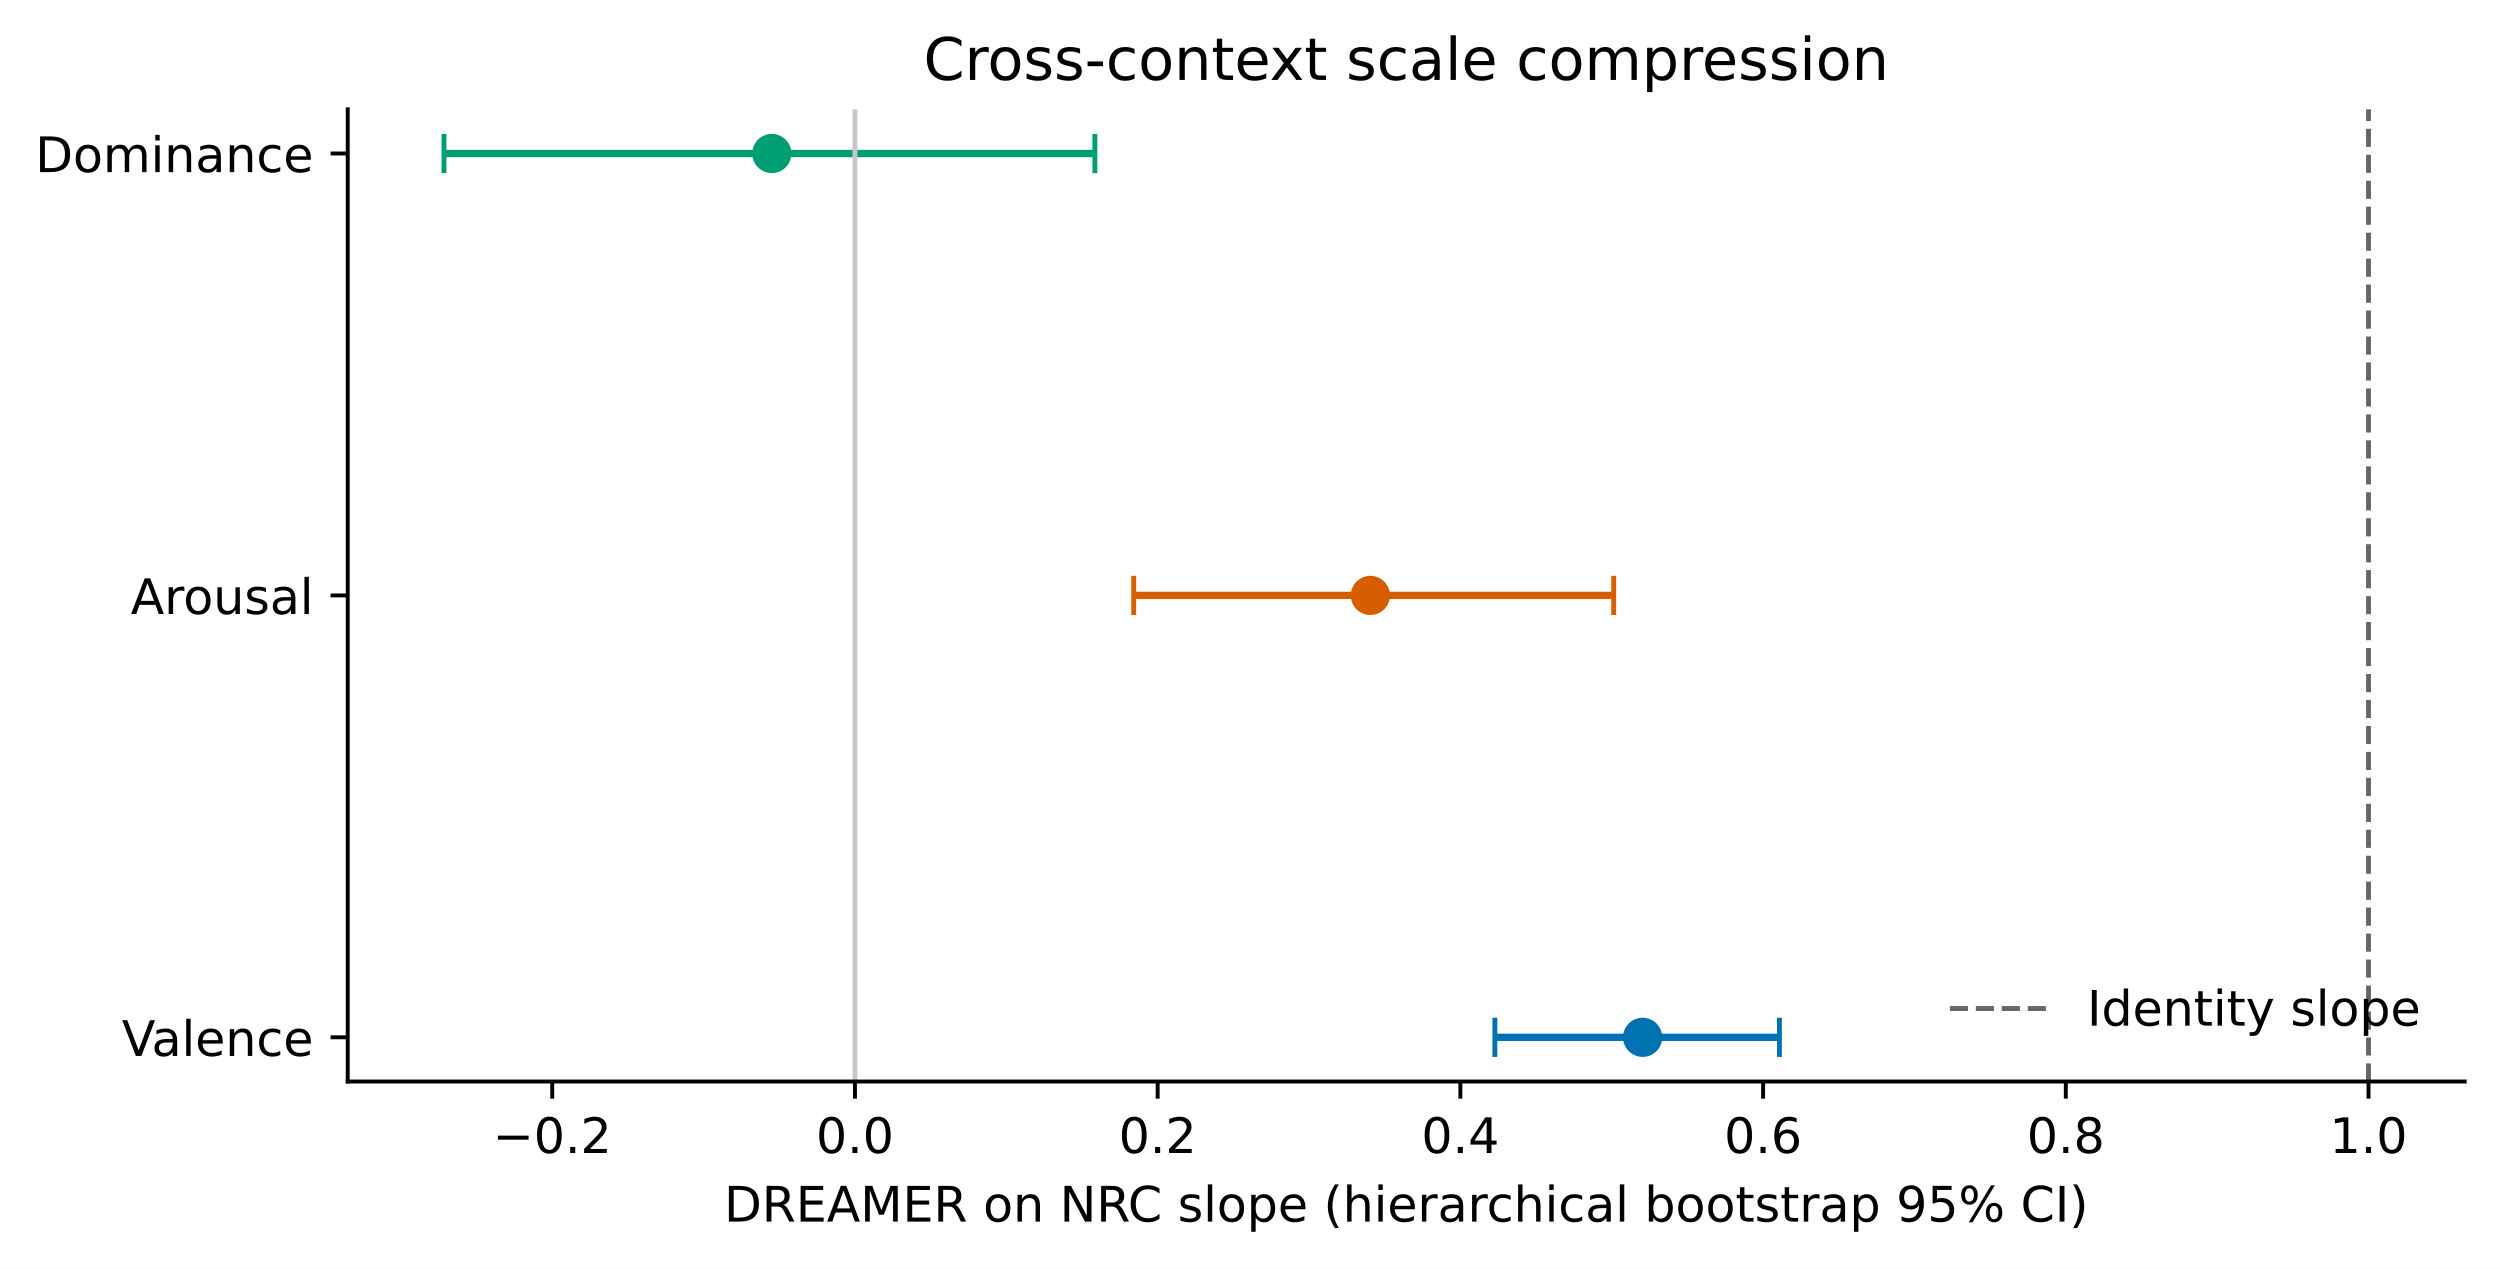
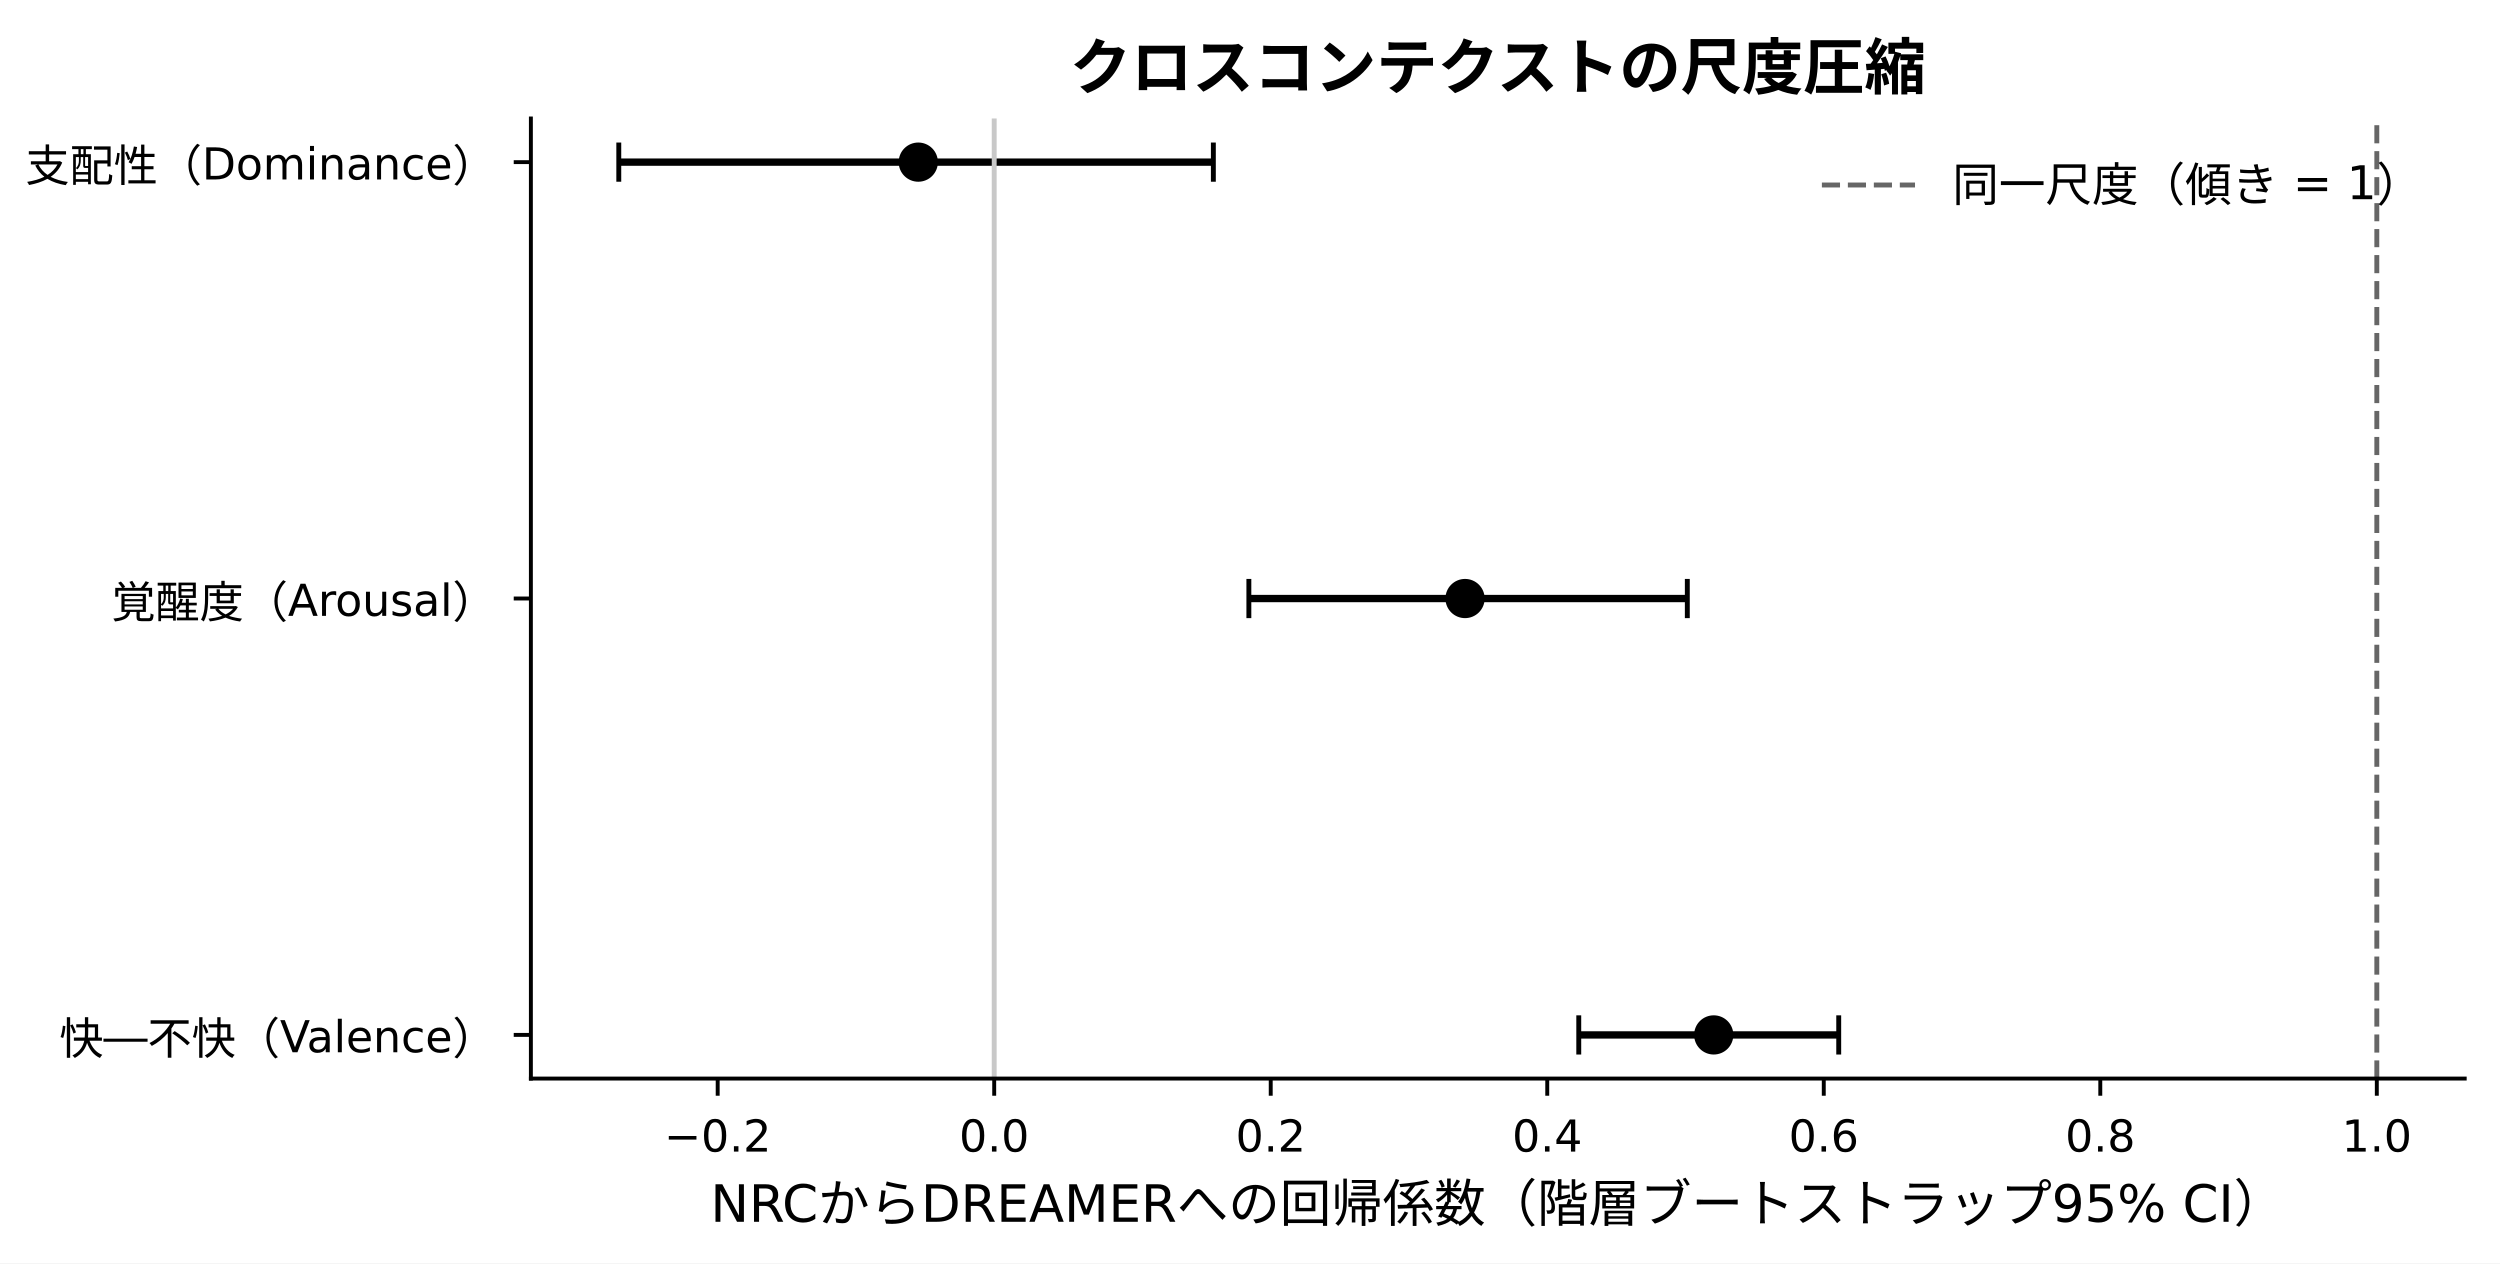
- <svg xmlns="http://www.w3.org/2000/svg" xmlns:xlink="http://www.w3.org/1999/xlink" width="510.392pt" height="258.999pt" viewBox="0 0 510.392 258.999" version="1.1">
+ <svg xmlns="http://www.w3.org/2000/svg" xmlns:xlink="http://www.w3.org/1999/xlink" width="510.026pt" height="257.738pt" viewBox="0 0 510.026 257.738" version="1.1">
  <defs>
    <style type="text/css">*{stroke-linejoin: round; stroke-linecap: butt}</style>
  </defs>
  <g id="figure_1">
    <g id="patch_1">
-       <path d="M 0 258.999  L 510.392 258.999  L 510.392 0  L 0 0  z " style="fill: #ffffff" />
+       <path d="M 0 257.738 L 510.026 257.738 L 510.026 0 L 0 0 z " style="fill: #ffffff" />
    </g>
    <g id="axes_1">
      <g id="patch_2">
-         <path d="M 70.992 220.799  L 503.192 220.799  L 503.192 22.318  L 70.992 22.318  z " style="fill: #ffffff" />
+         <path d="M 108.306 220.038 L 502.826 220.038 L 502.826 24.174 L 108.306 24.174 z " style="fill: #ffffff" />
      </g>
      <g id="matplotlib.axis_1">
        <g id="xtick_1">
          <g id="line2d_1">
            <defs>
-               <path id="mdf4a1d8938" d="M 0 0  L 0 3.5  " style="stroke: #000000; stroke-width: 0.8" />
+               <path id="m882ecd8bda" d="M 0 0 L 0 3.5 " style="stroke: #000000; stroke-width: 0.8" />
            </defs>
            <g>
-               <use xlink:href="#mdf4a1d8938" x="112.741" y="220.799" style="stroke: #000000; stroke-width: 0.8" />
+               <use xlink:href="#m882ecd8bda" x="146.415" y="220.038" style="stroke: #000000; stroke-width: 0.8" />
            </g>
          </g>
          <g id="text_1">
-             <g transform="translate(100.5997 235.3963) scale(0.1 -0.1)">
-               <defs>
-                 <path id="DejaVuSans-c9c" d="M 678 2272  L 4684 2272  L 4684 1741  L 678 1741  L 678 2272  z " transform="scale(0.015625)" />
-                 <path id="DejaVuSans-13" d="M 2034 4250  Q 1547 4250 1301 3770  Q 1056 3291 1056 2328  Q 1056 1369 1301 889  Q 1547 409 2034 409  Q 2525 409 2770 889  Q 3016 1369 3016 2328  Q 3016 3291 2770 3770  Q 2525 4250 2034 4250  z M 2034 4750  Q 2819 4750 3233 4129  Q 3647 3509 3647 2328  Q 3647 1150 3233 529  Q 2819 -91 2034 -91  Q 1250 -91 836 529  Q 422 1150 422 2328  Q 422 3509 836 4129  Q 1250 4750 2034 4750  z " transform="scale(0.015625)" />
-                 <path id="DejaVuSans-11" d="M 684 794  L 1344 794  L 1344 0  L 684 0  L 684 794  z " transform="scale(0.015625)" />
-                 <path id="DejaVuSans-15" d="M 1228 531  L 3431 531  L 3431 0  L 469 0  L 469 531  Q 828 903 1448 1529  Q 2069 2156 2228 2338  Q 2531 2678 2651 2914  Q 2772 3150 2772 3378  Q 2772 3750 2511 3984  Q 2250 4219 1831 4219  Q 1534 4219 1204 4116  Q 875 4013 500 3803  L 500 4441  Q 881 4594 1212 4672  Q 1544 4750 1819 4750  Q 2544 4750 2975 4387  Q 3406 4025 3406 3419  Q 3406 3131 3298 2873  Q 3191 2616 2906 2266  Q 2828 2175 2409 1742  Q 1991 1309 1228 531  z " transform="scale(0.015625)" />
-               </defs>
-               <use xlink:href="#DejaVuSans-c9c" />
-               <use xlink:href="#DejaVuSans-13" transform="translate(83.79688 0)" />
-               <use xlink:href="#DejaVuSans-11" transform="translate(147.4219 0)" />
-               <use xlink:href="#DejaVuSans-15" transform="translate(179.2031 0)" />
-             </g>
+             <text style="font-size: 9px; font-family: 'Meiryo', 'Yu Gothic', 'Hiragino Sans', 'Noto Sans JP', 'DejaVu Sans', sans-serif; text-anchor: middle" x="146.415" y="234.94" transform="rotate(-0 146.4154 234.9396)">−0.2</text>
          </g>
        </g>
        <g id="xtick_2">
          <g id="line2d_2">
            <g>
-               <use xlink:href="#mdf4a1d8938" x="174.542" y="220.799" style="stroke: #000000; stroke-width: 0.8" />
+               <use xlink:href="#m882ecd8bda" x="202.828" y="220.038" style="stroke: #000000; stroke-width: 0.8" />
            </g>
          </g>
          <g id="text_2">
-             <g transform="translate(166.5905 235.3963) scale(0.1 -0.1)">
-               <use xlink:href="#DejaVuSans-13" />
-               <use xlink:href="#DejaVuSans-11" transform="translate(63.625 0)" />
-               <use xlink:href="#DejaVuSans-13" transform="translate(95.40625 0)" />
-             </g>
+             <text style="font-size: 9px; font-family: 'Meiryo', 'Yu Gothic', 'Hiragino Sans', 'Noto Sans JP', 'DejaVu Sans', sans-serif; text-anchor: middle" x="202.828" y="234.94" transform="rotate(-0 202.8284 234.9396)">0.0</text>
          </g>
        </g>
        <g id="xtick_3">
          <g id="line2d_3">
            <g>
-               <use xlink:href="#mdf4a1d8938" x="236.343" y="220.799" style="stroke: #000000; stroke-width: 0.8" />
+               <use xlink:href="#m882ecd8bda" x="259.241" y="220.038" style="stroke: #000000; stroke-width: 0.8" />
            </g>
          </g>
          <g id="text_3">
-             <g transform="translate(228.3914 235.3963) scale(0.1 -0.1)">
-               <use xlink:href="#DejaVuSans-13" />
-               <use xlink:href="#DejaVuSans-11" transform="translate(63.625 0)" />
-               <use xlink:href="#DejaVuSans-15" transform="translate(95.40625 0)" />
-             </g>
+             <text style="font-size: 9px; font-family: 'Meiryo', 'Yu Gothic', 'Hiragino Sans', 'Noto Sans JP', 'DejaVu Sans', sans-serif; text-anchor: middle" x="259.241" y="234.94" transform="rotate(-0 259.2415 234.9396)">0.2</text>
          </g>
        </g>
        <g id="xtick_4">
          <g id="line2d_4">
            <g>
-               <use xlink:href="#mdf4a1d8938" x="298.144" y="220.799" style="stroke: #000000; stroke-width: 0.8" />
+               <use xlink:href="#m882ecd8bda" x="315.654" y="220.038" style="stroke: #000000; stroke-width: 0.8" />
            </g>
          </g>
          <g id="text_4">
-             <g transform="translate(290.1924 235.3963) scale(0.1 -0.1)">
-               <defs>
-                 <path id="DejaVuSans-17" d="M 2419 4116  L 825 1625  L 2419 1625  L 2419 4116  z M 2253 4666  L 3047 4666  L 3047 1625  L 3713 1625  L 3713 1100  L 3047 1100  L 3047 0  L 2419 0  L 2419 1100  L 313 1100  L 313 1709  L 2253 4666  z " transform="scale(0.015625)" />
-               </defs>
-               <use xlink:href="#DejaVuSans-13" />
-               <use xlink:href="#DejaVuSans-11" transform="translate(63.625 0)" />
-               <use xlink:href="#DejaVuSans-17" transform="translate(95.40625 0)" />
-             </g>
+             <text style="font-size: 9px; font-family: 'Meiryo', 'Yu Gothic', 'Hiragino Sans', 'Noto Sans JP', 'DejaVu Sans', sans-serif; text-anchor: middle" x="315.654" y="234.94" transform="rotate(-0 315.6545 234.9396)">0.4</text>
          </g>
        </g>
        <g id="xtick_5">
          <g id="line2d_5">
            <g>
-               <use xlink:href="#mdf4a1d8938" x="359.945" y="220.799" style="stroke: #000000; stroke-width: 0.8" />
+               <use xlink:href="#m882ecd8bda" x="372.067" y="220.038" style="stroke: #000000; stroke-width: 0.8" />
            </g>
          </g>
          <g id="text_5">
-             <g transform="translate(351.9933 235.3963) scale(0.1 -0.1)">
-               <defs>
-                 <path id="DejaVuSans-19" d="M 2113 2584  Q 1688 2584 1439 2293  Q 1191 2003 1191 1497  Q 1191 994 1439 701  Q 1688 409 2113 409  Q 2538 409 2786 701  Q 3034 994 3034 1497  Q 3034 2003 2786 2293  Q 2538 2584 2113 2584  z M 3366 4563  L 3366 3988  Q 3128 4100 2886 4159  Q 2644 4219 2406 4219  Q 1781 4219 1451 3797  Q 1122 3375 1075 2522  Q 1259 2794 1537 2939  Q 1816 3084 2150 3084  Q 2853 3084 3261 2657  Q 3669 2231 3669 1497  Q 3669 778 3244 343  Q 2819 -91 2113 -91  Q 1303 -91 875 529  Q 447 1150 447 2328  Q 447 3434 972 4092  Q 1497 4750 2381 4750  Q 2619 4750 2861 4703  Q 3103 4656 3366 4563  z " transform="scale(0.015625)" />
-               </defs>
-               <use xlink:href="#DejaVuSans-13" />
-               <use xlink:href="#DejaVuSans-11" transform="translate(63.625 0)" />
-               <use xlink:href="#DejaVuSans-19" transform="translate(95.40625 0)" />
-             </g>
+             <text style="font-size: 9px; font-family: 'Meiryo', 'Yu Gothic', 'Hiragino Sans', 'Noto Sans JP', 'DejaVu Sans', sans-serif; text-anchor: middle" x="372.067" y="234.94" transform="rotate(-0 372.0675 234.9396)">0.6</text>
          </g>
        </g>
        <g id="xtick_6">
          <g id="line2d_6">
            <g>
-               <use xlink:href="#mdf4a1d8938" x="421.746" y="220.799" style="stroke: #000000; stroke-width: 0.8" />
+               <use xlink:href="#m882ecd8bda" x="428.481" y="220.038" style="stroke: #000000; stroke-width: 0.8" />
            </g>
          </g>
          <g id="text_6">
-             <g transform="translate(413.7942 235.3963) scale(0.1 -0.1)">
-               <defs>
-                 <path id="DejaVuSans-1b" d="M 2034 2216  Q 1584 2216 1326 1975  Q 1069 1734 1069 1313  Q 1069 891 1326 650  Q 1584 409 2034 409  Q 2484 409 2743 651  Q 3003 894 3003 1313  Q 3003 1734 2745 1975  Q 2488 2216 2034 2216  z M 1403 2484  Q 997 2584 770 2862  Q 544 3141 544 3541  Q 544 4100 942 4425  Q 1341 4750 2034 4750  Q 2731 4750 3128 4425  Q 3525 4100 3525 3541  Q 3525 3141 3298 2862  Q 3072 2584 2669 2484  Q 3125 2378 3379 2068  Q 3634 1759 3634 1313  Q 3634 634 3220 271  Q 2806 -91 2034 -91  Q 1263 -91 848 271  Q 434 634 434 1313  Q 434 1759 690 2068  Q 947 2378 1403 2484  z M 1172 3481  Q 1172 3119 1398 2916  Q 1625 2713 2034 2713  Q 2441 2713 2670 2916  Q 2900 3119 2900 3481  Q 2900 3844 2670 4047  Q 2441 4250 2034 4250  Q 1625 4250 1398 4047  Q 1172 3844 1172 3481  z " transform="scale(0.015625)" />
-               </defs>
-               <use xlink:href="#DejaVuSans-13" />
-               <use xlink:href="#DejaVuSans-11" transform="translate(63.625 0)" />
-               <use xlink:href="#DejaVuSans-1b" transform="translate(95.40625 0)" />
-             </g>
+             <text style="font-size: 9px; font-family: 'Meiryo', 'Yu Gothic', 'Hiragino Sans', 'Noto Sans JP', 'DejaVu Sans', sans-serif; text-anchor: middle" x="428.481" y="234.94" transform="rotate(-0 428.4805 234.9396)">0.8</text>
          </g>
        </g>
        <g id="xtick_7">
          <g id="line2d_7">
            <g>
-               <use xlink:href="#mdf4a1d8938" x="483.547" y="220.799" style="stroke: #000000; stroke-width: 0.8" />
+               <use xlink:href="#m882ecd8bda" x="484.894" y="220.038" style="stroke: #000000; stroke-width: 0.8" />
            </g>
          </g>
          <g id="text_7">
-             <g transform="translate(475.5952 235.3963) scale(0.1 -0.1)">
-               <defs>
-                 <path id="DejaVuSans-14" d="M 794 531  L 1825 531  L 1825 4091  L 703 3866  L 703 4441  L 1819 4666  L 2450 4666  L 2450 531  L 3481 531  L 3481 0  L 794 0  L 794 531  z " transform="scale(0.015625)" />
-               </defs>
-               <use xlink:href="#DejaVuSans-14" />
-               <use xlink:href="#DejaVuSans-11" transform="translate(63.625 0)" />
-               <use xlink:href="#DejaVuSans-13" transform="translate(95.40625 0)" />
-             </g>
+             <text style="font-size: 9px; font-family: 'Meiryo', 'Yu Gothic', 'Hiragino Sans', 'Noto Sans JP', 'DejaVu Sans', sans-serif; text-anchor: middle" x="484.894" y="234.94" transform="rotate(-0 484.8935 234.9396)">1.0</text>
          </g>
        </g>
        <g id="text_8">
-           <g transform="translate(147.8266 249.397) scale(0.1 -0.1)">
-             <defs>
-               <path id="DejaVuSans-27" d="M 1259 4147  L 1259 519  L 2022 519  Q 2988 519 3436 956  Q 3884 1394 3884 2338  Q 3884 3275 3436 3711  Q 2988 4147 2022 4147  L 1259 4147  z M 628 4666  L 1925 4666  Q 3281 4666 3915 4102  Q 4550 3538 4550 2338  Q 4550 1131 3912 565  Q 3275 0 1925 0  L 628 0  L 628 4666  z " transform="scale(0.015625)" />
-               <path id="DejaVuSans-35" d="M 2841 2188  Q 3044 2119 3236 1894  Q 3428 1669 3622 1275  L 4263 0  L 3584 0  L 2988 1197  Q 2756 1666 2539 1819  Q 2322 1972 1947 1972  L 1259 1972  L 1259 0  L 628 0  L 628 4666  L 2053 4666  Q 2853 4666 3247 4331  Q 3641 3997 3641 3322  Q 3641 2881 3436 2590  Q 3231 2300 2841 2188  z M 1259 4147  L 1259 2491  L 2053 2491  Q 2509 2491 2742 2702  Q 2975 2913 2975 3322  Q 2975 3731 2742 3939  Q 2509 4147 2053 4147  L 1259 4147  z " transform="scale(0.015625)" />
-               <path id="DejaVuSans-28" d="M 628 4666  L 3578 4666  L 3578 4134  L 1259 4134  L 1259 2753  L 3481 2753  L 3481 2222  L 1259 2222  L 1259 531  L 3634 531  L 3634 0  L 628 0  L 628 4666  z " transform="scale(0.015625)" />
-               <path id="DejaVuSans-24" d="M 2188 4044  L 1331 1722  L 3047 1722  L 2188 4044  z M 1831 4666  L 2547 4666  L 4325 0  L 3669 0  L 3244 1197  L 1141 1197  L 716 0  L 50 0  L 1831 4666  z " transform="scale(0.015625)" />
-               <path id="DejaVuSans-30" d="M 628 4666  L 1569 4666  L 2759 1491  L 3956 4666  L 4897 4666  L 4897 0  L 4281 0  L 4281 4097  L 3078 897  L 2444 897  L 1241 4097  L 1241 0  L 628 0  L 628 4666  z " transform="scale(0.015625)" />
-               <path id="DejaVuSans-3" transform="scale(0.015625)" />
-               <path id="DejaVuSans-52" d="M 1959 3097  Q 1497 3097 1228 2736  Q 959 2375 959 1747  Q 959 1119 1226 758  Q 1494 397 1959 397  Q 2419 397 2687 759  Q 2956 1122 2956 1747  Q 2956 2369 2687 2733  Q 2419 3097 1959 3097  z M 1959 3584  Q 2709 3584 3137 3096  Q 3566 2609 3566 1747  Q 3566 888 3137 398  Q 2709 -91 1959 -91  Q 1206 -91 779 398  Q 353 888 353 1747  Q 353 2609 779 3096  Q 1206 3584 1959 3584  z " transform="scale(0.015625)" />
-               <path id="DejaVuSans-51" d="M 3513 2113  L 3513 0  L 2938 0  L 2938 2094  Q 2938 2591 2744 2837  Q 2550 3084 2163 3084  Q 1697 3084 1428 2787  Q 1159 2491 1159 1978  L 1159 0  L 581 0  L 581 3500  L 1159 3500  L 1159 2956  Q 1366 3272 1645 3428  Q 1925 3584 2291 3584  Q 2894 3584 3203 3211  Q 3513 2838 3513 2113  z " transform="scale(0.015625)" />
-               <path id="DejaVuSans-31" d="M 628 4666  L 1478 4666  L 3547 763  L 3547 4666  L 4159 4666  L 4159 0  L 3309 0  L 1241 3903  L 1241 0  L 628 0  L 628 4666  z " transform="scale(0.015625)" />
-               <path id="DejaVuSans-26" d="M 4122 4306  L 4122 3641  Q 3803 3938 3442 4084  Q 3081 4231 2675 4231  Q 1875 4231 1450 3742  Q 1025 3253 1025 2328  Q 1025 1406 1450 917  Q 1875 428 2675 428  Q 3081 428 3442 575  Q 3803 722 4122 1019  L 4122 359  Q 3791 134 3420 21  Q 3050 -91 2638 -91  Q 1578 -91 968 557  Q 359 1206 359 2328  Q 359 3453 968 4101  Q 1578 4750 2638 4750  Q 3056 4750 3426 4639  Q 3797 4528 4122 4306  z " transform="scale(0.015625)" />
-               <path id="DejaVuSans-56" d="M 2834 3397  L 2834 2853  Q 2591 2978 2328 3040  Q 2066 3103 1784 3103  Q 1356 3103 1142 2972  Q 928 2841 928 2578  Q 928 2378 1081 2264  Q 1234 2150 1697 2047  L 1894 2003  Q 2506 1872 2764 1633  Q 3022 1394 3022 966  Q 3022 478 2636 193  Q 2250 -91 1575 -91  Q 1294 -91 989 -36  Q 684 19 347 128  L 347 722  Q 666 556 975 473  Q 1284 391 1588 391  Q 1994 391 2212 530  Q 2431 669 2431 922  Q 2431 1156 2273 1281  Q 2116 1406 1581 1522  L 1381 1569  Q 847 1681 609 1914  Q 372 2147 372 2553  Q 372 3047 722 3315  Q 1072 3584 1716 3584  Q 2034 3584 2315 3537  Q 2597 3491 2834 3397  z " transform="scale(0.015625)" />
-               <path id="DejaVuSans-4f" d="M 603 4863  L 1178 4863  L 1178 0  L 603 0  L 603 4863  z " transform="scale(0.015625)" />
-               <path id="DejaVuSans-53" d="M 1159 525  L 1159 -1331  L 581 -1331  L 581 3500  L 1159 3500  L 1159 2969  Q 1341 3281 1617 3432  Q 1894 3584 2278 3584  Q 2916 3584 3314 3078  Q 3713 2572 3713 1747  Q 3713 922 3314 415  Q 2916 -91 2278 -91  Q 1894 -91 1617 61  Q 1341 213 1159 525  z M 3116 1747  Q 3116 2381 2855 2742  Q 2594 3103 2138 3103  Q 1681 3103 1420 2742  Q 1159 2381 1159 1747  Q 1159 1113 1420 752  Q 1681 391 2138 391  Q 2594 391 2855 752  Q 3116 1113 3116 1747  z " transform="scale(0.015625)" />
-               <path id="DejaVuSans-48" d="M 3597 1894  L 3597 1613  L 953 1613  Q 991 1019 1311 708  Q 1631 397 2203 397  Q 2534 397 2845 478  Q 3156 559 3463 722  L 3463 178  Q 3153 47 2828 -22  Q 2503 -91 2169 -91  Q 1331 -91 842 396  Q 353 884 353 1716  Q 353 2575 817 3079  Q 1281 3584 2069 3584  Q 2775 3584 3186 3129  Q 3597 2675 3597 1894  z M 3022 2063  Q 3016 2534 2758 2815  Q 2500 3097 2075 3097  Q 1594 3097 1305 2825  Q 1016 2553 972 2059  L 3022 2063  z " transform="scale(0.015625)" />
-               <path id="DejaVuSans-b" d="M 1984 4856  Q 1566 4138 1362 3434  Q 1159 2731 1159 2009  Q 1159 1288 1364 580  Q 1569 -128 1984 -844  L 1484 -844  Q 1016 -109 783 600  Q 550 1309 550 2009  Q 550 2706 781 3412  Q 1013 4119 1484 4856  L 1984 4856  z " transform="scale(0.015625)" />
-               <path id="DejaVuSans-4b" d="M 3513 2113  L 3513 0  L 2938 0  L 2938 2094  Q 2938 2591 2744 2837  Q 2550 3084 2163 3084  Q 1697 3084 1428 2787  Q 1159 2491 1159 1978  L 1159 0  L 581 0  L 581 4863  L 1159 4863  L 1159 2956  Q 1366 3272 1645 3428  Q 1925 3584 2291 3584  Q 2894 3584 3203 3211  Q 3513 2838 3513 2113  z " transform="scale(0.015625)" />
-               <path id="DejaVuSans-4c" d="M 603 3500  L 1178 3500  L 1178 0  L 603 0  L 603 3500  z M 603 4863  L 1178 4863  L 1178 4134  L 603 4134  L 603 4863  z " transform="scale(0.015625)" />
-               <path id="DejaVuSans-55" d="M 2631 2963  Q 2534 3019 2420 3045  Q 2306 3072 2169 3072  Q 1681 3072 1420 2755  Q 1159 2438 1159 1844  L 1159 0  L 581 0  L 581 3500  L 1159 3500  L 1159 2956  Q 1341 3275 1631 3429  Q 1922 3584 2338 3584  Q 2397 3584 2469 3576  Q 2541 3569 2628 3553  L 2631 2963  z " transform="scale(0.015625)" />
-               <path id="DejaVuSans-44" d="M 2194 1759  Q 1497 1759 1228 1600  Q 959 1441 959 1056  Q 959 750 1161 570  Q 1363 391 1709 391  Q 2188 391 2477 730  Q 2766 1069 2766 1631  L 2766 1759  L 2194 1759  z M 3341 1997  L 3341 0  L 2766 0  L 2766 531  Q 2569 213 2275 61  Q 1981 -91 1556 -91  Q 1019 -91 701 211  Q 384 513 384 1019  Q 384 1609 779 1909  Q 1175 2209 1959 2209  L 2766 2209  L 2766 2266  Q 2766 2663 2505 2880  Q 2244 3097 1772 3097  Q 1472 3097 1187 3025  Q 903 2953 641 2809  L 641 3341  Q 956 3463 1253 3523  Q 1550 3584 1831 3584  Q 2591 3584 2966 3190  Q 3341 2797 3341 1997  z " transform="scale(0.015625)" />
-               <path id="DejaVuSans-46" d="M 3122 3366  L 3122 2828  Q 2878 2963 2633 3030  Q 2388 3097 2138 3097  Q 1578 3097 1268 2742  Q 959 2388 959 1747  Q 959 1106 1268 751  Q 1578 397 2138 397  Q 2388 397 2633 464  Q 2878 531 3122 666  L 3122 134  Q 2881 22 2623 -34  Q 2366 -91 2075 -91  Q 1284 -91 818 406  Q 353 903 353 1747  Q 353 2603 823 3093  Q 1294 3584 2113 3584  Q 2378 3584 2631 3529  Q 2884 3475 3122 3366  z " transform="scale(0.015625)" />
-               <path id="DejaVuSans-45" d="M 3116 1747  Q 3116 2381 2855 2742  Q 2594 3103 2138 3103  Q 1681 3103 1420 2742  Q 1159 2381 1159 1747  Q 1159 1113 1420 752  Q 1681 391 2138 391  Q 2594 391 2855 752  Q 3116 1113 3116 1747  z M 1159 2969  Q 1341 3281 1617 3432  Q 1894 3584 2278 3584  Q 2916 3584 3314 3078  Q 3713 2572 3713 1747  Q 3713 922 3314 415  Q 2916 -91 2278 -91  Q 1894 -91 1617 61  Q 1341 213 1159 525  L 1159 0  L 581 0  L 581 4863  L 1159 4863  L 1159 2969  z " transform="scale(0.015625)" />
-               <path id="DejaVuSans-57" d="M 1172 4494  L 1172 3500  L 2356 3500  L 2356 3053  L 1172 3053  L 1172 1153  Q 1172 725 1289 603  Q 1406 481 1766 481  L 2356 481  L 2356 0  L 1766 0  Q 1100 0 847 248  Q 594 497 594 1153  L 594 3053  L 172 3053  L 172 3500  L 594 3500  L 594 4494  L 1172 4494  z " transform="scale(0.015625)" />
-               <path id="DejaVuSans-1c" d="M 703 97  L 703 672  Q 941 559 1184 500  Q 1428 441 1663 441  Q 2288 441 2617 861  Q 2947 1281 2994 2138  Q 2813 1869 2534 1725  Q 2256 1581 1919 1581  Q 1219 1581 811 2004  Q 403 2428 403 3163  Q 403 3881 828 4315  Q 1253 4750 1959 4750  Q 2769 4750 3195 4129  Q 3622 3509 3622 2328  Q 3622 1225 3098 567  Q 2575 -91 1691 -91  Q 1453 -91 1209 -44  Q 966 3 703 97  z M 1959 2075  Q 2384 2075 2632 2365  Q 2881 2656 2881 3163  Q 2881 3666 2632 3958  Q 2384 4250 1959 4250  Q 1534 4250 1286 3958  Q 1038 3666 1038 3163  Q 1038 2656 1286 2365  Q 1534 2075 1959 2075  z " transform="scale(0.015625)" />
-               <path id="DejaVuSans-18" d="M 691 4666  L 3169 4666  L 3169 4134  L 1269 4134  L 1269 2991  Q 1406 3038 1543 3061  Q 1681 3084 1819 3084  Q 2600 3084 3056 2656  Q 3513 2228 3513 1497  Q 3513 744 3044 326  Q 2575 -91 1722 -91  Q 1428 -91 1123 -41  Q 819 9 494 109  L 494 744  Q 775 591 1075 516  Q 1375 441 1709 441  Q 2250 441 2565 725  Q 2881 1009 2881 1497  Q 2881 1984 2565 2268  Q 2250 2553 1709 2553  Q 1456 2553 1204 2497  Q 953 2441 691 2322  L 691 4666  z " transform="scale(0.015625)" />
-               <path id="DejaVuSans-8" d="M 4653 2053  Q 4381 2053 4226 1822  Q 4072 1591 4072 1178  Q 4072 772 4226 539  Q 4381 306 4653 306  Q 4919 306 5073 539  Q 5228 772 5228 1178  Q 5228 1588 5073 1820  Q 4919 2053 4653 2053  z M 4653 2450  Q 5147 2450 5437 2106  Q 5728 1763 5728 1178  Q 5728 594 5436 251  Q 5144 -91 4653 -91  Q 4153 -91 3862 251  Q 3572 594 3572 1178  Q 3572 1766 3864 2108  Q 4156 2450 4653 2450  z M 1428 4353  Q 1159 4353 1004 4120  Q 850 3888 850 3481  Q 850 3069 1003 2837  Q 1156 2606 1428 2606  Q 1700 2606 1854 2837  Q 2009 3069 2009 3481  Q 2009 3884 1853 4118  Q 1697 4353 1428 4353  z M 4250 4750  L 4750 4750  L 1831 -91  L 1331 -91  L 4250 4750  z M 1428 4750  Q 1922 4750 2215 4408  Q 2509 4066 2509 3481  Q 2509 2891 2217 2550  Q 1925 2209 1428 2209  Q 931 2209 642 2551  Q 353 2894 353 3481  Q 353 4063 643 4406  Q 934 4750 1428 4750  z " transform="scale(0.015625)" />
-               <path id="DejaVuSans-2c" d="M 628 4666  L 1259 4666  L 1259 0  L 628 0  L 628 4666  z " transform="scale(0.015625)" />
-               <path id="DejaVuSans-c" d="M 513 4856  L 1013 4856  Q 1481 4119 1714 3412  Q 1947 2706 1947 2009  Q 1947 1309 1714 600  Q 1481 -109 1013 -844  L 513 -844  Q 928 -128 1133 580  Q 1338 1288 1338 2009  Q 1338 2731 1133 3434  Q 928 4138 513 4856  z " transform="scale(0.015625)" />
-             </defs>
-             <use xlink:href="#DejaVuSans-27" />
-             <use xlink:href="#DejaVuSans-35" transform="translate(77 0)" />
-             <use xlink:href="#DejaVuSans-28" transform="translate(146.4844 0)" />
-             <use xlink:href="#DejaVuSans-24" transform="translate(209.6719 0)" />
-             <use xlink:href="#DejaVuSans-30" transform="translate(278.0781 0)" />
-             <use xlink:href="#DejaVuSans-28" transform="translate(364.3594 0)" />
-             <use xlink:href="#DejaVuSans-35" transform="translate(427.5469 0)" />
-             <use xlink:href="#DejaVuSans-3" transform="translate(497.0312 0)" />
-             <use xlink:href="#DejaVuSans-52" transform="translate(528.8125 0)" />
-             <use xlink:href="#DejaVuSans-51" transform="translate(590 0)" />
-             <use xlink:href="#DejaVuSans-3" transform="translate(653.375 0)" />
-             <use xlink:href="#DejaVuSans-31" transform="translate(685.1562 0)" />
-             <use xlink:href="#DejaVuSans-35" transform="translate(759.9688 0)" />
-             <use xlink:href="#DejaVuSans-26" transform="translate(824.4688 0)" />
-             <use xlink:href="#DejaVuSans-3" transform="translate(894.2969 0)" />
-             <use xlink:href="#DejaVuSans-56" transform="translate(926.0781 0)" />
-             <use xlink:href="#DejaVuSans-4f" transform="translate(978.1719 0)" />
-             <use xlink:href="#DejaVuSans-52" transform="translate(1005.953 0)" />
-             <use xlink:href="#DejaVuSans-53" transform="translate(1067.141 0)" />
-             <use xlink:href="#DejaVuSans-48" transform="translate(1130.625 0)" />
-             <use xlink:href="#DejaVuSans-3" transform="translate(1192.156 0)" />
-             <use xlink:href="#DejaVuSans-b" transform="translate(1223.938 0)" />
-             <use xlink:href="#DejaVuSans-4b" transform="translate(1262.953 0)" />
-             <use xlink:href="#DejaVuSans-4c" transform="translate(1326.328 0)" />
-             <use xlink:href="#DejaVuSans-48" transform="translate(1354.109 0)" />
-             <use xlink:href="#DejaVuSans-55" transform="translate(1415.641 0)" />
-             <use xlink:href="#DejaVuSans-44" transform="translate(1456.75 0)" />
-             <use xlink:href="#DejaVuSans-55" transform="translate(1518.031 0)" />
-             <use xlink:href="#DejaVuSans-46" transform="translate(1556.938 0)" />
-             <use xlink:href="#DejaVuSans-4b" transform="translate(1611.922 0)" />
-             <use xlink:href="#DejaVuSans-4c" transform="translate(1675.297 0)" />
-             <use xlink:href="#DejaVuSans-46" transform="translate(1703.078 0)" />
-             <use xlink:href="#DejaVuSans-44" transform="translate(1758.062 0)" />
-             <use xlink:href="#DejaVuSans-4f" transform="translate(1819.344 0)" />
-             <use xlink:href="#DejaVuSans-3" transform="translate(1847.125 0)" />
-             <use xlink:href="#DejaVuSans-45" transform="translate(1878.906 0)" />
-             <use xlink:href="#DejaVuSans-52" transform="translate(1942.391 0)" />
-             <use xlink:href="#DejaVuSans-52" transform="translate(2003.578 0)" />
-             <use xlink:href="#DejaVuSans-57" transform="translate(2064.766 0)" />
-             <use xlink:href="#DejaVuSans-56" transform="translate(2103.969 0)" />
-             <use xlink:href="#DejaVuSans-57" transform="translate(2156.062 0)" />
-             <use xlink:href="#DejaVuSans-55" transform="translate(2195.266 0)" />
-             <use xlink:href="#DejaVuSans-44" transform="translate(2236.375 0)" />
-             <use xlink:href="#DejaVuSans-53" transform="translate(2297.656 0)" />
-             <use xlink:href="#DejaVuSans-3" transform="translate(2361.141 0)" />
-             <use xlink:href="#DejaVuSans-1c" transform="translate(2392.922 0)" />
-             <use xlink:href="#DejaVuSans-18" transform="translate(2456.547 0)" />
-             <use xlink:href="#DejaVuSans-8" transform="translate(2520.172 0)" />
-             <use xlink:href="#DejaVuSans-3" transform="translate(2615.188 0)" />
-             <use xlink:href="#DejaVuSans-26" transform="translate(2646.969 0)" />
-             <use xlink:href="#DejaVuSans-2c" transform="translate(2716.797 0)" />
-             <use xlink:href="#DejaVuSans-c" transform="translate(2746.297 0)" />
-           </g>
+           <text style="font-size: 10.5px; font-family: 'Meiryo', 'Yu Gothic', 'Hiragino Sans', 'Noto Sans JP', 'DejaVu Sans', sans-serif; text-anchor: middle" x="305.566" y="249.257" transform="rotate(-0 305.5663 249.2565)">NRCからDREAMERへの回帰係数（階層ブートストラップ95% CI）</text>
        </g>
      </g>
      <g id="matplotlib.axis_2">
        <g id="ytick_1">
          <g id="line2d_8">
            <defs>
-               <path id="md95c150ad2" d="M 0 0  L -3.5 0  " style="stroke: #000000; stroke-width: 0.8" />
+               <path id="m768fb0550c" d="M 0 0 L -3.5 0 " style="stroke: #000000; stroke-width: 0.8" />
            </defs>
            <g>
-               <use xlink:href="#md95c150ad2" x="70.992" y="211.777" style="stroke: #000000; stroke-width: 0.8" />
+               <use xlink:href="#m768fb0550c" x="108.306" y="211.135" style="stroke: #000000; stroke-width: 0.8" />
            </g>
          </g>
          <g id="text_9">
-             <g transform="translate(24.87969 215.576) scale(0.1 -0.1)">
-               <defs>
-                 <path id="DejaVuSans-39" d="M 1831 0  L 50 4666  L 709 4666  L 2188 738  L 3669 4666  L 4325 4666  L 2547 0  L 1831 0  z " transform="scale(0.015625)" />
-               </defs>
-               <use xlink:href="#DejaVuSans-39" />
-               <use xlink:href="#DejaVuSans-44" transform="translate(60.64062 0)" />
-               <use xlink:href="#DejaVuSans-4f" transform="translate(121.9219 0)" />
-               <use xlink:href="#DejaVuSans-48" transform="translate(149.7031 0)" />
-               <use xlink:href="#DejaVuSans-51" transform="translate(211.2344 0)" />
-               <use xlink:href="#DejaVuSans-46" transform="translate(274.6094 0)" />
-               <use xlink:href="#DejaVuSans-48" transform="translate(329.5938 0)" />
-             </g>
+             <text style="font-size: 9px; font-family: 'Meiryo', 'Yu Gothic', 'Hiragino Sans', 'Noto Sans JP', 'DejaVu Sans', sans-serif; text-anchor: end" x="101.306" y="215.086" transform="rotate(-0 101.3063 215.086)">快―不快（Valence）</text>
          </g>
        </g>
        <g id="ytick_2">
          <g id="line2d_9">
            <g>
-               <use xlink:href="#md95c150ad2" x="70.992" y="121.558" style="stroke: #000000; stroke-width: 0.8" />
+               <use xlink:href="#m768fb0550c" x="108.306" y="122.106" style="stroke: #000000; stroke-width: 0.8" />
            </g>
          </g>
          <g id="text_10">
-             <g transform="translate(26.68906 125.3576) scale(0.1 -0.1)">
-               <defs>
-                 <path id="DejaVuSans-58" d="M 544 1381  L 544 3500  L 1119 3500  L 1119 1403  Q 1119 906 1312 657  Q 1506 409 1894 409  Q 2359 409 2629 706  Q 2900 1003 2900 1516  L 2900 3500  L 3475 3500  L 3475 0  L 2900 0  L 2900 538  Q 2691 219 2414 64  Q 2138 -91 1772 -91  Q 1169 -91 856 284  Q 544 659 544 1381  z M 1991 3584  L 1991 3584  z " transform="scale(0.015625)" />
-               </defs>
-               <use xlink:href="#DejaVuSans-24" />
-               <use xlink:href="#DejaVuSans-55" transform="translate(68.40625 0)" />
-               <use xlink:href="#DejaVuSans-52" transform="translate(107.3125 0)" />
-               <use xlink:href="#DejaVuSans-58" transform="translate(168.5 0)" />
-               <use xlink:href="#DejaVuSans-56" transform="translate(231.875 0)" />
-               <use xlink:href="#DejaVuSans-44" transform="translate(283.9688 0)" />
-               <use xlink:href="#DejaVuSans-4f" transform="translate(345.25 0)" />
-             </g>
+             <text style="font-size: 9px; font-family: 'Meiryo', 'Yu Gothic', 'Hiragino Sans', 'Noto Sans JP', 'DejaVu Sans', sans-serif; text-anchor: end" x="101.306" y="126.057" transform="rotate(-0 101.3063 126.0569)">覚醒度（Arousal）</text>
          </g>
        </g>
        <g id="ytick_3">
          <g id="line2d_10">
            <g>
-               <use xlink:href="#md95c150ad2" x="70.992" y="31.34" style="stroke: #000000; stroke-width: 0.8" />
+               <use xlink:href="#m768fb0550c" x="108.306" y="33.077" style="stroke: #000000; stroke-width: 0.8" />
            </g>
          </g>
          <g id="text_11">
-             <g transform="translate(7.2 35.13918) scale(0.1 -0.1)">
-               <defs>
-                 <path id="DejaVuSans-50" d="M 3328 2828  Q 3544 3216 3844 3400  Q 4144 3584 4550 3584  Q 5097 3584 5394 3201  Q 5691 2819 5691 2113  L 5691 0  L 5113 0  L 5113 2094  Q 5113 2597 4934 2840  Q 4756 3084 4391 3084  Q 3944 3084 3684 2787  Q 3425 2491 3425 1978  L 3425 0  L 2847 0  L 2847 2094  Q 2847 2600 2669 2842  Q 2491 3084 2119 3084  Q 1678 3084 1418 2786  Q 1159 2488 1159 1978  L 1159 0  L 581 0  L 581 3500  L 1159 3500  L 1159 2956  Q 1356 3278 1631 3431  Q 1906 3584 2284 3584  Q 2666 3584 2933 3390  Q 3200 3197 3328 2828  z " transform="scale(0.015625)" />
-               </defs>
-               <use xlink:href="#DejaVuSans-27" />
-               <use xlink:href="#DejaVuSans-52" transform="translate(77 0)" />
-               <use xlink:href="#DejaVuSans-50" transform="translate(138.1875 0)" />
-               <use xlink:href="#DejaVuSans-4c" transform="translate(235.5938 0)" />
-               <use xlink:href="#DejaVuSans-51" transform="translate(263.375 0)" />
-               <use xlink:href="#DejaVuSans-44" transform="translate(326.75 0)" />
-               <use xlink:href="#DejaVuSans-51" transform="translate(388.0312 0)" />
-               <use xlink:href="#DejaVuSans-46" transform="translate(451.4062 0)" />
-               <use xlink:href="#DejaVuSans-48" transform="translate(506.3906 0)" />
-             </g>
+             <text style="font-size: 9px; font-family: 'Meiryo', 'Yu Gothic', 'Hiragino Sans', 'Noto Sans JP', 'DejaVu Sans', sans-serif; text-anchor: end" x="101.306" y="37.028" transform="rotate(-0 101.3063 37.02772)">支配性（Dominance）</text>
          </g>
        </g>
      </g>
      <g id="LineCollection_1">
-         <path d="M 305.187 211.777  L 363.286 211.777  " clip-path="url(#p4e143c5474)" style="fill: none; stroke: #0072b2; stroke-width: 1.5" />
+         <path d="M 322.084 211.135 L 375.118 211.135 " clip-path="url(#pe6b8e5b2a3)" style="fill: none; stroke: #000000; stroke-width: 1.5" />
      </g>
      <g id="line2d_11">
        <defs>
-           <path id="m8b31db90a9" d="M 0 4  L 0 -4  " style="stroke: #0072b2" />
+           <path id="m13719e78bf" d="M 0 4 L 0 -4 " style="stroke: #000000" />
        </defs>
-         <g clip-path="url(#p4e143c5474)">
-           <use xlink:href="#m8b31db90a9" x="305.187" y="211.777" style="fill: #0072b2; stroke: #0072b2" />
+         <g clip-path="url(#pe6b8e5b2a3)">
+           <use xlink:href="#m13719e78bf" x="322.084" y="211.135" style="stroke: #000000" />
        </g>
      </g>
      <g id="line2d_12">
-         <g clip-path="url(#p4e143c5474)">
-           <use xlink:href="#m8b31db90a9" x="363.286" y="211.777" style="fill: #0072b2; stroke: #0072b2" />
+         <g clip-path="url(#pe6b8e5b2a3)">
+           <use xlink:href="#m13719e78bf" x="375.118" y="211.135" style="stroke: #000000" />
        </g>
      </g>
      <g id="LineCollection_2">
-         <path d="M 231.456 121.558  L 329.448 121.558  " clip-path="url(#p4e143c5474)" style="fill: none; stroke: #d55e00; stroke-width: 1.5" />
+         <path d="M 254.781 122.106 L 344.229 122.106 " clip-path="url(#pe6b8e5b2a3)" style="fill: none; stroke: #000000; stroke-width: 1.5" />
      </g>
      <g id="line2d_13">
-         <defs>
-           <path id="m9cb3d6e4c3" d="M 0 4  L 0 -4  " style="stroke: #d55e00" />
-         </defs>
-         <g clip-path="url(#p4e143c5474)">
-           <use xlink:href="#m9cb3d6e4c3" x="231.456" y="121.558" style="fill: #d55e00; stroke: #d55e00" />
+         <g clip-path="url(#pe6b8e5b2a3)">
+           <use xlink:href="#m13719e78bf" x="254.781" y="122.106" style="stroke: #000000" />
        </g>
      </g>
      <g id="line2d_14">
-         <g clip-path="url(#p4e143c5474)">
-           <use xlink:href="#m9cb3d6e4c3" x="329.448" y="121.558" style="fill: #d55e00; stroke: #d55e00" />
+         <g clip-path="url(#pe6b8e5b2a3)">
+           <use xlink:href="#m13719e78bf" x="344.229" y="122.106" style="stroke: #000000" />
        </g>
      </g>
      <g id="LineCollection_3">
-         <path d="M 90.638 31.34  L 223.522 31.34  " clip-path="url(#p4e143c5474)" style="fill: none; stroke: #009e73; stroke-width: 1.5" />
+         <path d="M 126.239 33.077 L 247.538 33.077 " clip-path="url(#pe6b8e5b2a3)" style="fill: none; stroke: #000000; stroke-width: 1.5" />
      </g>
      <g id="line2d_15">
-         <defs>
-           <path id="maf2ec088c8" d="M 0 4  L 0 -4  " style="stroke: #009e73" />
-         </defs>
-         <g clip-path="url(#p4e143c5474)">
-           <use xlink:href="#maf2ec088c8" x="90.638" y="31.34" style="fill: #009e73; stroke: #009e73" />
+         <g clip-path="url(#pe6b8e5b2a3)">
+           <use xlink:href="#m13719e78bf" x="126.239" y="33.077" style="stroke: #000000" />
        </g>
      </g>
      <g id="line2d_16">
-         <g clip-path="url(#p4e143c5474)">
-           <use xlink:href="#maf2ec088c8" x="223.522" y="31.34" style="fill: #009e73; stroke: #009e73" />
+         <g clip-path="url(#pe6b8e5b2a3)">
+           <use xlink:href="#m13719e78bf" x="247.538" y="33.077" style="stroke: #000000" />
        </g>
      </g>
      <g id="line2d_17">
-         <path d="M 483.547 220.799  L 483.547 22.318  " clip-path="url(#p4e143c5474)" style="fill: none; stroke-dasharray: 3.7,1.6; stroke-dashoffset: 0; stroke: #666666" />
+         <path d="M 484.894 220.038 L 484.894 24.174 " clip-path="url(#pe6b8e5b2a3)" style="fill: none; stroke-dasharray: 3.7,1.6; stroke-dashoffset: 0; stroke: #666666" />
      </g>
      <g id="line2d_18">
-         <path d="M 174.542 220.799  L 174.542 22.318  " clip-path="url(#p4e143c5474)" style="fill: none; stroke: #c8c8c8; stroke-linecap: square" />
+         <path d="M 202.828 220.038 L 202.828 24.174 " clip-path="url(#pe6b8e5b2a3)" style="fill: none; stroke: #c8c8c8; stroke-linecap: square" />
      </g>
      <g id="line2d_19">
        <defs>
-           <path id="me06c1af915" d="M 0 3.5  C 0.928 3.5 1.819 3.131 2.475 2.475  C 3.131 1.819 3.5 0.928 3.5 0  C 3.5 -0.928 3.131 -1.819 2.475 -2.475  C 1.819 -3.131 0.928 -3.5 0 -3.5  C -0.928 -3.5 -1.819 -3.131 -2.475 -2.475  C -3.131 -1.819 -3.5 -0.928 -3.5 0  C -3.5 0.928 -3.131 1.819 -2.475 2.475  C -1.819 3.131 -0.928 3.5 0 3.5  z " style="stroke: #0072b2" />
+           <path id="m9a418919cf" d="M 0 3.5 C 0.928 3.5 1.819 3.131 2.475 2.475 C 3.131 1.819 3.5 0.928 3.5 0 C 3.5 -0.928 3.131 -1.819 2.475 -2.475 C 1.819 -3.131 0.928 -3.5 0 -3.5 C -0.928 -3.5 -1.819 -3.131 -2.475 -2.475 C -3.131 -1.819 -3.5 -0.928 -3.5 0 C -3.5 0.928 -3.131 1.819 -2.475 2.475 C -1.819 3.131 -0.928 3.5 0 3.5 z " style="stroke: #000000" />
        </defs>
-         <g clip-path="url(#p4e143c5474)">
-           <use xlink:href="#me06c1af915" x="335.353" y="211.777" style="fill: #0072b2; stroke: #0072b2" />
+         <g clip-path="url(#pe6b8e5b2a3)">
+           <use xlink:href="#m9a418919cf" x="349.62" y="211.135" style="stroke: #000000" />
        </g>
      </g>
      <g id="line2d_20">
-         <defs>
-           <path id="m6d6e79e0a8" d="M 0 3.5  C 0.928 3.5 1.819 3.131 2.475 2.475  C 3.131 1.819 3.5 0.928 3.5 0  C 3.5 -0.928 3.131 -1.819 2.475 -2.475  C 1.819 -3.131 0.928 -3.5 0 -3.5  C -0.928 -3.5 -1.819 -3.131 -2.475 -2.475  C -3.131 -1.819 -3.5 -0.928 -3.5 0  C -3.5 0.928 -3.131 1.819 -2.475 2.475  C -1.819 3.131 -0.928 3.5 0 3.5  z " style="stroke: #d55e00" />
-         </defs>
-         <g clip-path="url(#p4e143c5474)">
-           <use xlink:href="#m6d6e79e0a8" x="279.773" y="121.558" style="fill: #d55e00; stroke: #d55e00" />
+         <g clip-path="url(#pe6b8e5b2a3)">
+           <use xlink:href="#m9a418919cf" x="298.885" y="122.106" style="stroke: #000000" />
        </g>
      </g>
      <g id="line2d_21">
-         <defs>
-           <path id="m6ceba532df" d="M 0 3.5  C 0.928 3.5 1.819 3.131 2.475 2.475  C 3.131 1.819 3.5 0.928 3.5 0  C 3.5 -0.928 3.131 -1.819 2.475 -2.475  C 1.819 -3.131 0.928 -3.5 0 -3.5  C -0.928 -3.5 -1.819 -3.131 -2.475 -2.475  C -3.131 -1.819 -3.5 -0.928 -3.5 0  C -3.5 0.928 -3.131 1.819 -2.475 2.475  C -1.819 3.131 -0.928 3.5 0 3.5  z " style="stroke: #009e73" />
-         </defs>
-         <g clip-path="url(#p4e143c5474)">
-           <use xlink:href="#m6ceba532df" x="157.573" y="31.34" style="fill: #009e73; stroke: #009e73" />
+         <g clip-path="url(#pe6b8e5b2a3)">
+           <use xlink:href="#m9a418919cf" x="187.339" y="33.077" style="stroke: #000000" />
        </g>
      </g>
      <g id="patch_3">
-         <path d="M 70.992 220.799  L 70.992 22.318  " style="fill: none; stroke: #000000; stroke-width: 0.8; stroke-linejoin: miter; stroke-linecap: square" />
+         <path d="M 108.306 220.038 L 108.306 24.174 " style="fill: none; stroke: #000000; stroke-width: 0.8; stroke-linejoin: miter; stroke-linecap: square" />
      </g>
      <g id="patch_4">
-         <path d="M 70.992 220.799  L 503.192 220.799  " style="fill: none; stroke: #000000; stroke-width: 0.8; stroke-linejoin: miter; stroke-linecap: square" />
+         <path d="M 108.306 220.038 L 502.826 220.038 " style="fill: none; stroke: #000000; stroke-width: 0.8; stroke-linejoin: miter; stroke-linecap: square" />
      </g>
      <g id="text_12">
-         <g transform="translate(188.5497 16.31812) scale(0.12 -0.12)">
-           <defs>
-             <path id="DejaVuSans-10" d="M 313 2009  L 1997 2009  L 1997 1497  L 313 1497  L 313 2009  z " transform="scale(0.015625)" />
-             <path id="DejaVuSans-5b" d="M 3513 3500  L 2247 1797  L 3578 0  L 2900 0  L 1881 1375  L 863 0  L 184 0  L 1544 1831  L 300 3500  L 978 3500  L 1906 2253  L 2834 3500  L 3513 3500  z " transform="scale(0.015625)" />
-           </defs>
-           <use xlink:href="#DejaVuSans-26" />
-           <use xlink:href="#DejaVuSans-55" transform="translate(69.82812 0)" />
-           <use xlink:href="#DejaVuSans-52" transform="translate(108.7344 0)" />
-           <use xlink:href="#DejaVuSans-56" transform="translate(169.9219 0)" />
-           <use xlink:href="#DejaVuSans-56" transform="translate(222.0156 0)" />
-           <use xlink:href="#DejaVuSans-10" transform="translate(274.1094 0)" />
-           <use xlink:href="#DejaVuSans-46" transform="translate(310.1875 0)" />
-           <use xlink:href="#DejaVuSans-52" transform="translate(365.1719 0)" />
-           <use xlink:href="#DejaVuSans-51" transform="translate(426.3594 0)" />
-           <use xlink:href="#DejaVuSans-57" transform="translate(489.7344 0)" />
-           <use xlink:href="#DejaVuSans-48" transform="translate(528.9375 0)" />
-           <use xlink:href="#DejaVuSans-5b" transform="translate(588.7188 0)" />
-           <use xlink:href="#DejaVuSans-57" transform="translate(647.9062 0)" />
-           <use xlink:href="#DejaVuSans-3" transform="translate(687.1094 0)" />
-           <use xlink:href="#DejaVuSans-56" transform="translate(718.8906 0)" />
-           <use xlink:href="#DejaVuSans-46" transform="translate(770.9844 0)" />
-           <use xlink:href="#DejaVuSans-44" transform="translate(825.9688 0)" />
-           <use xlink:href="#DejaVuSans-4f" transform="translate(887.25 0)" />
-           <use xlink:href="#DejaVuSans-48" transform="translate(915.0312 0)" />
-           <use xlink:href="#DejaVuSans-3" transform="translate(976.5625 0)" />
-           <use xlink:href="#DejaVuSans-46" transform="translate(1008.344 0)" />
-           <use xlink:href="#DejaVuSans-52" transform="translate(1063.328 0)" />
-           <use xlink:href="#DejaVuSans-50" transform="translate(1124.516 0)" />
-           <use xlink:href="#DejaVuSans-53" transform="translate(1221.922 0)" />
-           <use xlink:href="#DejaVuSans-55" transform="translate(1285.406 0)" />
-           <use xlink:href="#DejaVuSans-48" transform="translate(1324.312 0)" />
-           <use xlink:href="#DejaVuSans-56" transform="translate(1385.844 0)" />
-           <use xlink:href="#DejaVuSans-56" transform="translate(1437.938 0)" />
-           <use xlink:href="#DejaVuSans-4c" transform="translate(1490.031 0)" />
-           <use xlink:href="#DejaVuSans-52" transform="translate(1517.812 0)" />
-           <use xlink:href="#DejaVuSans-51" transform="translate(1579 0)" />
-         </g>
+         <text style="font-weight: 700; font-size: 12.5px; font-family: 'Meiryo', 'Yu Gothic', 'Hiragino Sans', 'Noto Sans JP', 'DejaVu Sans', sans-serif; text-anchor: middle" x="305.566" y="18.174" transform="rotate(-0 305.5663 18.17412)">クロスコンテクストの尺度圧縮</text>
      </g>
      <g id="legend_1">
        <g id="line2d_22">
-           <path d="M 398.08 205.896  L 408.08 205.896  L 418.08 205.896  " style="fill: none; stroke-dasharray: 3.7,1.6; stroke-dashoffset: 0; stroke: #666666" />
+           <path d="M 371.683 37.739 L 381.183 37.739 L 390.683 37.739 " style="fill: none; stroke-dasharray: 3.7,1.6; stroke-dashoffset: 0; stroke: #666666" />
        </g>
        <g id="text_13">
-           <g transform="translate(426.0797 209.3963) scale(0.1 -0.1)">
-             <defs>
-               <path id="DejaVuSans-47" d="M 2906 2969  L 2906 4863  L 3481 4863  L 3481 0  L 2906 0  L 2906 525  Q 2725 213 2448 61  Q 2172 -91 1784 -91  Q 1150 -91 751 415  Q 353 922 353 1747  Q 353 2572 751 3078  Q 1150 3584 1784 3584  Q 2172 3584 2448 3432  Q 2725 3281 2906 2969  z M 947 1747  Q 947 1113 1208 752  Q 1469 391 1925 391  Q 2381 391 2643 752  Q 2906 1113 2906 1747  Q 2906 2381 2643 2742  Q 2381 3103 1925 3103  Q 1469 3103 1208 2742  Q 947 2381 947 1747  z " transform="scale(0.015625)" />
-               <path id="DejaVuSans-5c" d="M 2059 -325  Q 1816 -950 1584 -1140  Q 1353 -1331 966 -1331  L 506 -1331  L 506 -850  L 844 -850  Q 1081 -850 1212 -737  Q 1344 -625 1503 -206  L 1606 56  L 191 3500  L 800 3500  L 1894 763  L 2988 3500  L 3597 3500  L 2059 -325  z " transform="scale(0.015625)" />
-             </defs>
-             <use xlink:href="#DejaVuSans-2c" />
-             <use xlink:href="#DejaVuSans-47" transform="translate(29.5 0)" />
-             <use xlink:href="#DejaVuSans-48" transform="translate(92.98438 0)" />
-             <use xlink:href="#DejaVuSans-51" transform="translate(154.5156 0)" />
-             <use xlink:href="#DejaVuSans-57" transform="translate(217.8906 0)" />
-             <use xlink:href="#DejaVuSans-4c" transform="translate(257.0938 0)" />
-             <use xlink:href="#DejaVuSans-57" transform="translate(284.875 0)" />
-             <use xlink:href="#DejaVuSans-5c" transform="translate(324.0781 0)" />
-             <use xlink:href="#DejaVuSans-3" transform="translate(383.2656 0)" />
-             <use xlink:href="#DejaVuSans-56" transform="translate(415.0469 0)" />
-             <use xlink:href="#DejaVuSans-4f" transform="translate(467.1406 0)" />
-             <use xlink:href="#DejaVuSans-52" transform="translate(494.9219 0)" />
-             <use xlink:href="#DejaVuSans-53" transform="translate(556.1094 0)" />
-             <use xlink:href="#DejaVuSans-48" transform="translate(619.5938 0)" />
-           </g>
+           <text style="font-size: 9.5px; font-family: 'Meiryo', 'Yu Gothic', 'Hiragino Sans', 'Noto Sans JP', 'DejaVu Sans', sans-serif; text-anchor: start" x="398.283" y="41.064" transform="rotate(-0 398.2832 41.06445)">同一尺度（傾き = 1）</text>
        </g>
      </g>
    </g>
  </g>
  <defs>
-     <clipPath id="p4e143c5474">
-       <rect x="70.992" y="22.318" width="432.2" height="198.48" />
+     <clipPath id="pe6b8e5b2a3">
+       <rect x="108.306" y="24.174" width="394.52" height="195.864" />
    </clipPath>
  </defs>
</svg>
